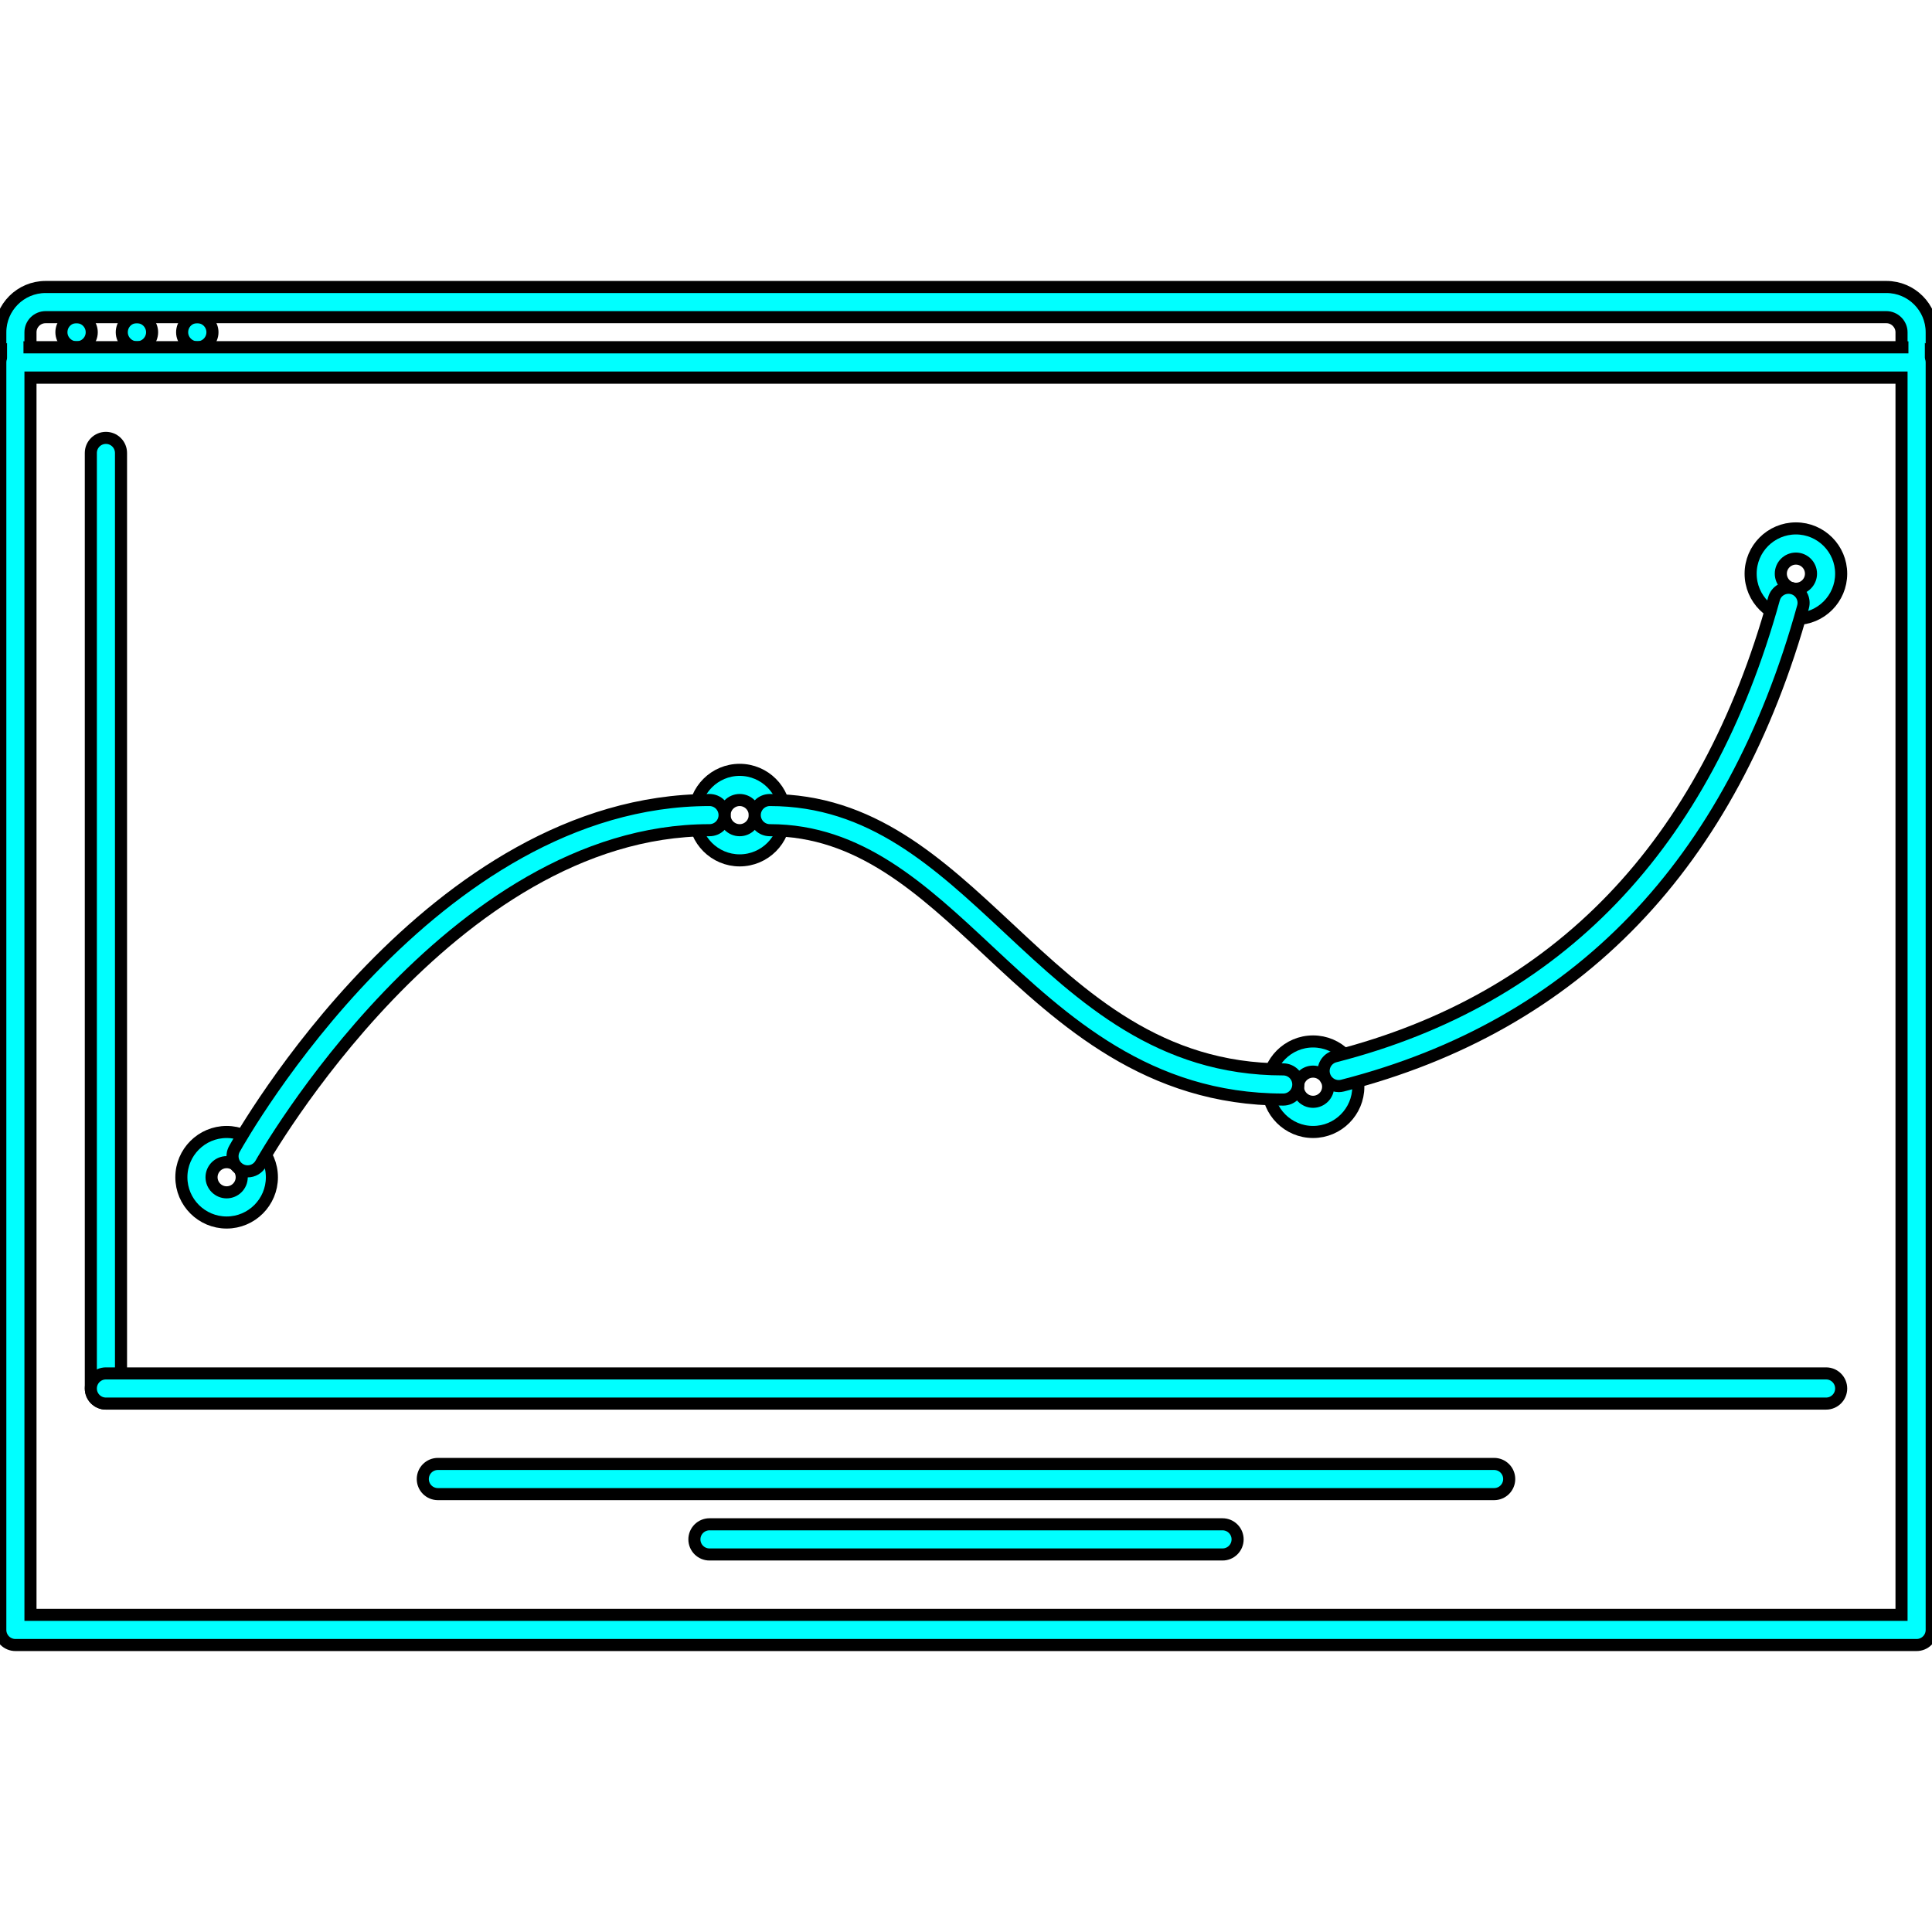
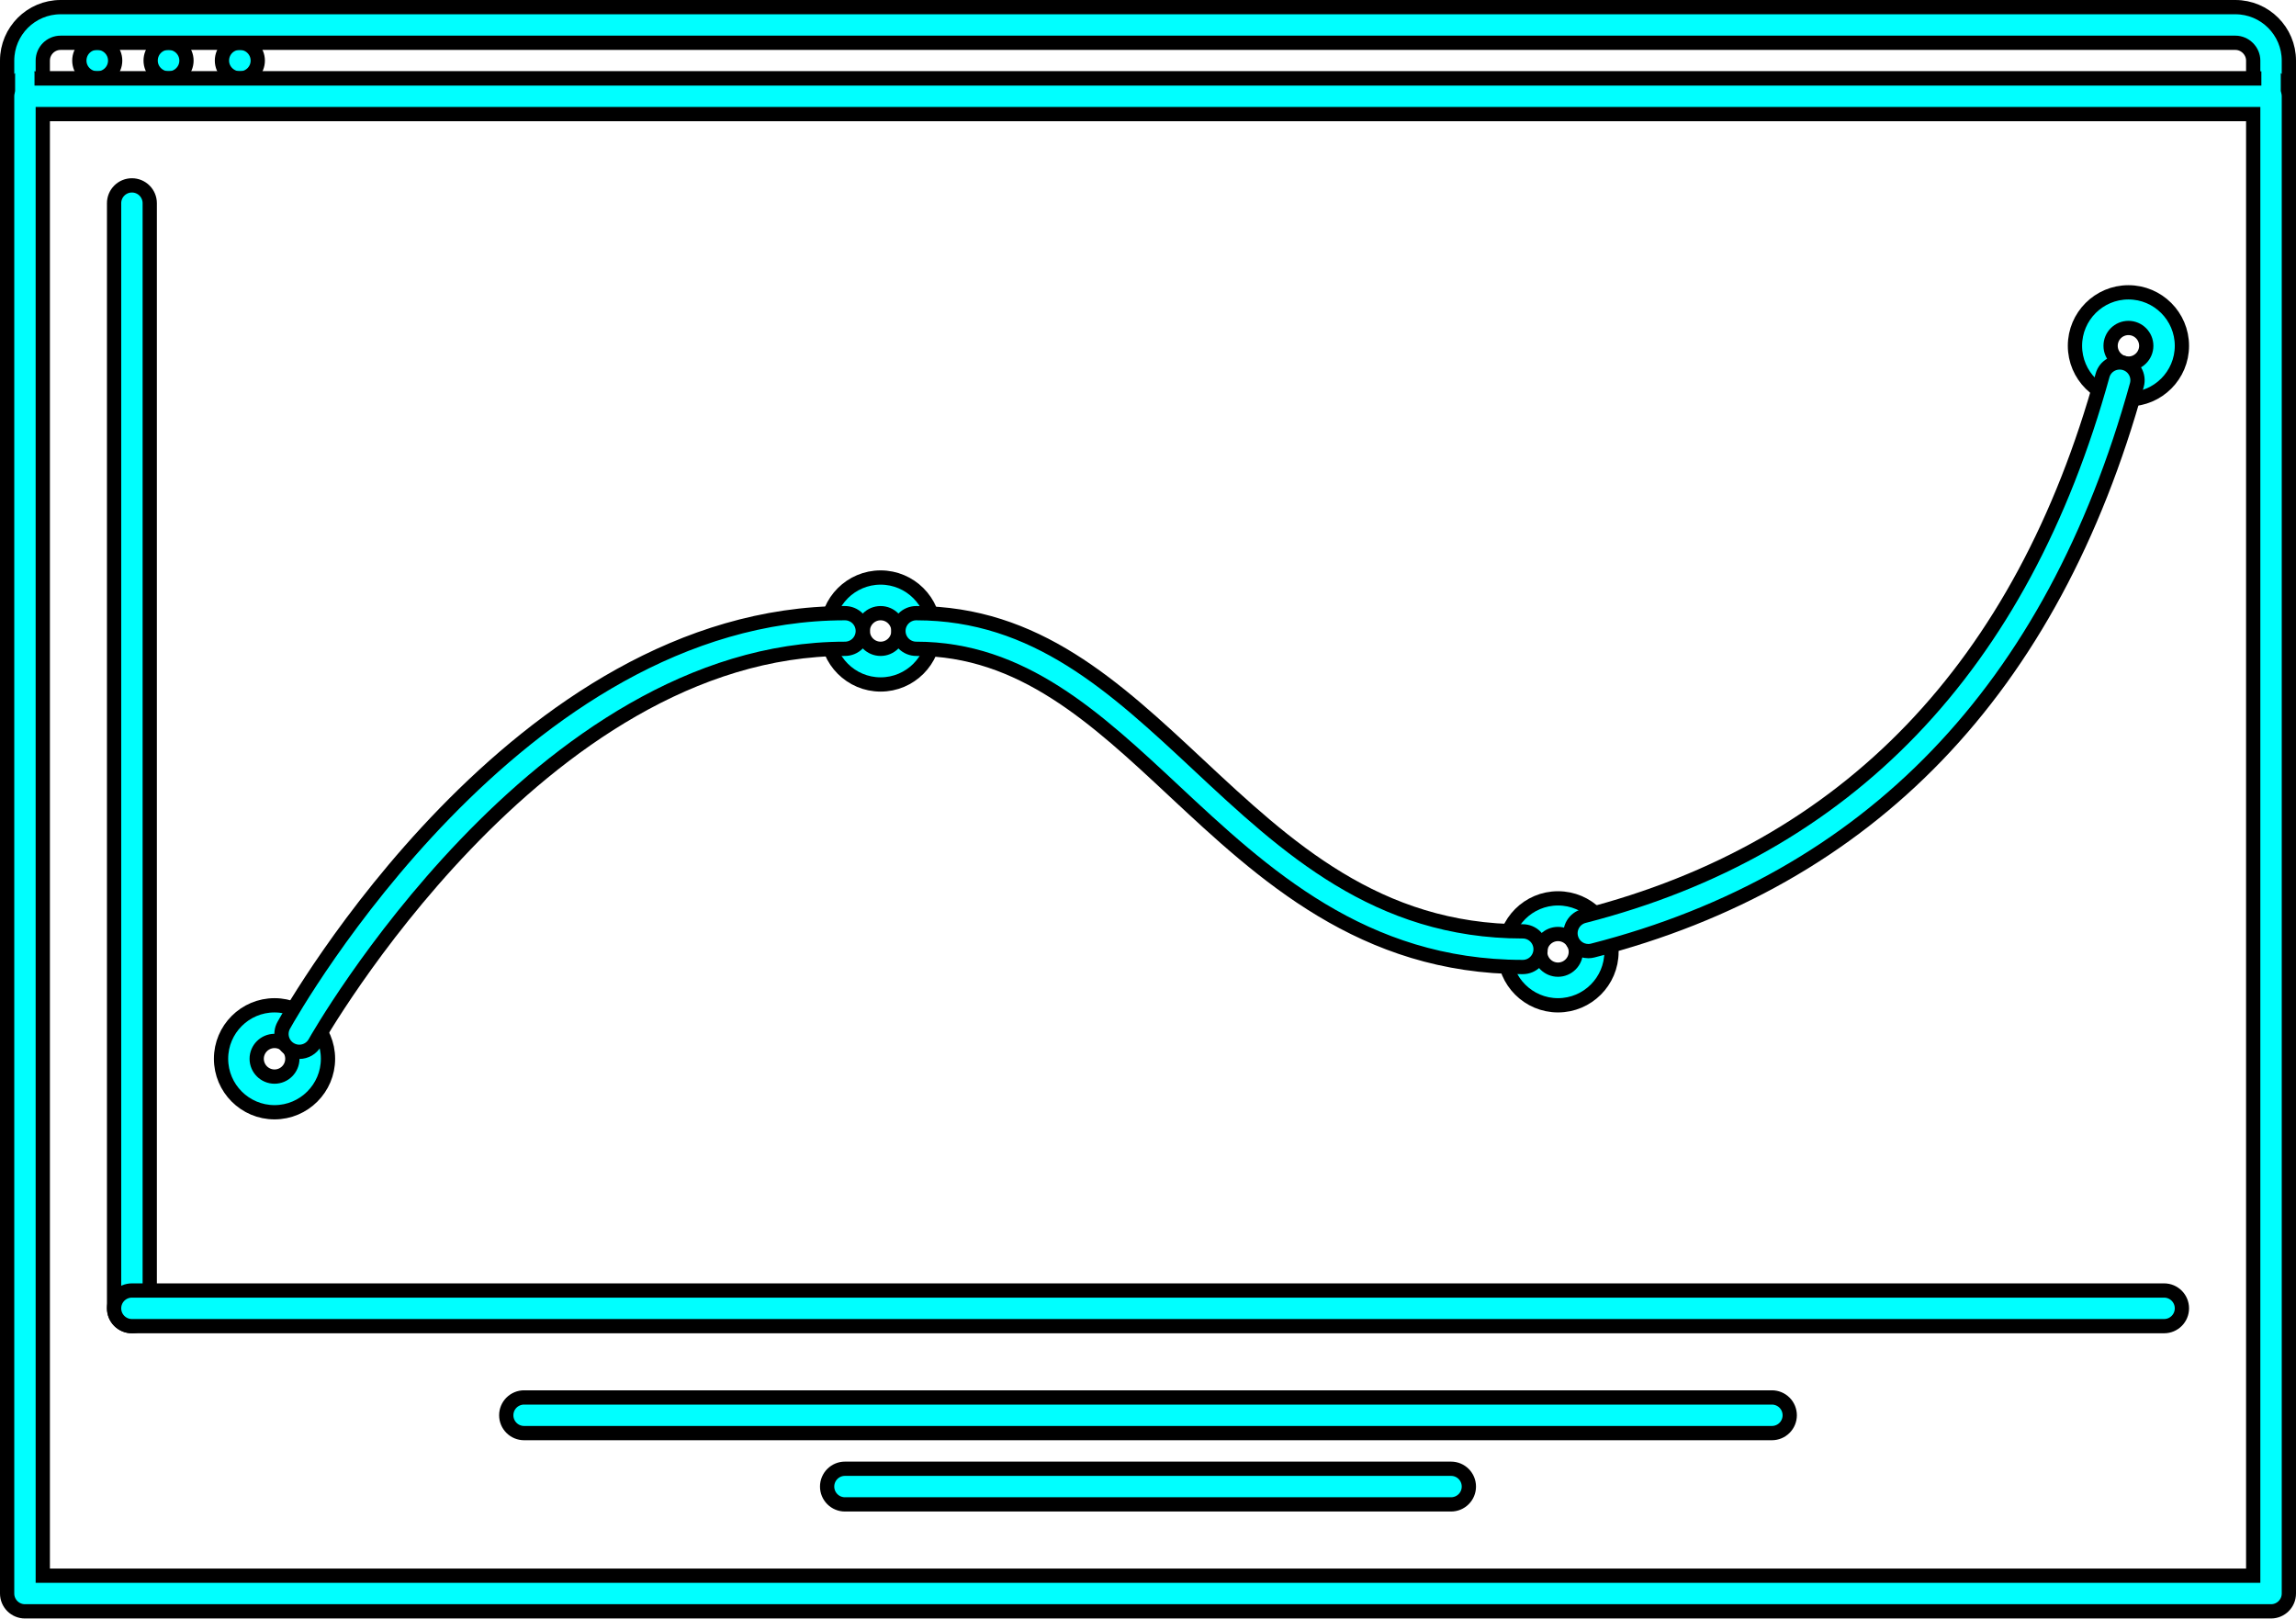
- <svg xmlns="http://www.w3.org/2000/svg" width="800px" height="800px" viewBox="0 0 1024 1024" fill="#000000" class="icon" version="1.1" id="svg9">
+ <svg xmlns="http://www.w3.org/2000/svg" width="804.755" height="567.328" viewBox="0 0 1030.086 726.18" fill="#000000" class="icon" version="1.1" id="svg9">
  <defs id="defs9" />
-   <path d="M40.628 184.1c-4.42 0-8.076-3.576-8.076-7.996 0-4.422 3.498-7.998 7.904-7.998h0.172a8.002 8.002 0 0 1 7.998 7.998 8 8 0 0 1-7.998 7.996zM72.62 184.1c-4.42 0-8.076-3.576-8.076-7.996 0-4.422 3.498-7.998 7.904-7.998h0.172a8.002 8.002 0 0 1 7.998 7.998 8.004 8.004 0 0 1-7.998 7.996zM104.61 184.1c-4.42 0-8.076-3.576-8.076-7.996 0-4.422 3.498-7.998 7.904-7.998h0.172a8.002 8.002 0 0 1 7.998 7.998 8.004 8.004 0 0 1-7.998 7.996z" fill="" id="path1" style="stroke-width:6.4;stroke-dasharray:none;fill:#00ffff;stroke:#000000;stroke-opacity:1" />
-   <path d="M1015.848 200.096H8.156a7.994 7.994 0 0 1-7.998-7.998v-15.994c0-13.23 10.762-23.994 23.992-23.994h975.702c13.23 0 23.992 10.764 23.992 23.994v15.994a7.994 7.994 0 0 1-7.996 7.998zM16.152 184.1h991.696v-7.996c0-4.336-3.656-7.998-7.996-7.998H24.15a8.008 8.008 0 0 0-7.998 7.998v7.996z" fill="" id="path2" style="stroke-width:6.4;stroke-dasharray:none;fill:#00ffff;stroke:#000000;stroke-opacity:1" />
-   <path d="M1015.848 871.89H8.156a7.994 7.994 0 0 1-7.998-7.998V192.098a7.994 7.994 0 0 1 7.998-7.998h1007.692a7.994 7.994 0 0 1 7.996 7.998v671.794a7.994 7.994 0 0 1-7.996 7.998zM16.152 855.894h991.696V200.096H16.152v655.798z" fill="" id="path3" style="stroke-width:6.4;stroke-dasharray:none;fill:#00ffff;stroke:#000000;stroke-opacity:1" />
-   <path d="M56.14 743.93a7.994 7.994 0 0 1-7.998-7.998V240.084a7.994 7.994 0 0 1 7.998-7.998 7.994 7.994 0 0 1 7.998 7.998v495.848a7.994 7.994 0 0 1-7.998 7.998z" fill="" id="path4" style="stroke-width:6.4;stroke-dasharray:none;fill:#00ffff;stroke:#000000;stroke-opacity:1" />
-   <path id="path4-0" style="fill:#00ffff;stroke:#000000;stroke-width:0;stroke-dasharray:none;stroke-opacity:1" d="m 1015.859,173.264 a 4.351,4.04 0 0 0 -4.354,4.073 v 250.582 a 4.351,4.04 0 0 0 4.354,4.073 4.351,4.04 0 0 0 4.352,-4.073 V 177.337 a 4.351,4.04 0 0 0 -4.352,-4.073 z" />
-   <path id="path4-0-0" style="fill:#00ffff;stroke:#000000;stroke-width:0;stroke-dasharray:none;stroke-opacity:1" d="m 8.088,177.549 a 4.351,4.04 0 0 0 -4.354,4.073 v 250.582 a 4.351,4.04 0 0 0 4.354,4.073 4.351,4.04 0 0 0 4.352,-4.073 V 181.622 a 4.351,4.04 0 0 0 -4.352,-4.073 z" />
-   <path d="M967.86 743.93H56.14c-4.42 0-7.998-3.578-7.998-7.998s3.578-7.998 7.998-7.998h911.72c4.422 0 8 3.578 8 7.998s-3.578 7.998-8 7.998zM791.914 791.914H232.086a7.994 7.994 0 0 1-7.998-7.998 7.994 7.994 0 0 1 7.998-7.998h559.828a7.992 7.992 0 0 1 7.996 7.998 7.99 7.99 0 0 1-7.996 7.998zM647.958 823.904H376.042a7.994 7.994 0 0 1-7.998-7.998 7.992 7.992 0 0 1 7.998-7.996h271.916c4.422 0 8 3.576 8 7.996a7.994 7.994 0 0 1-8 7.998zM951.868 328.056c-13.23 0-23.996-10.762-23.996-23.992s10.766-23.994 23.996-23.994 23.992 10.764 23.992 23.994-10.762 23.992-23.992 23.992z m0-31.99c-4.406 0-8 3.584-8 7.998a8.008 8.008 0 0 0 8 7.996 8.008 8.008 0 0 0 7.996-7.996 8.008 8.008 0 0 0-7.996-7.998zM695.946 599.972c-13.23 0-23.992-10.762-23.992-23.992s10.762-23.992 23.992-23.992 23.992 10.762 23.992 23.992-10.762 23.992-23.992 23.992z m0-31.99c-4.406 0-8 3.594-8 7.998s3.594 7.998 8 7.998c4.402 0 7.996-3.594 7.996-7.998s-3.594-7.998-7.996-7.998zM392.038 456.018c-13.23 0-23.994-10.764-23.994-23.994 0-13.228 10.762-23.992 23.994-23.992 13.23 0 23.994 10.764 23.994 23.992-0.002 13.23-10.766 23.994-23.994 23.994z m0-31.99a8.006 8.006 0 0 0-7.998 7.996c0 4.414 3.592 7.998 7.998 7.998s7.998-3.584 7.998-7.998a8.01 8.01 0 0 0-7.998-7.996z" fill="" id="path5" style="stroke-width:6.4;stroke-dasharray:none;fill:#00ffff;stroke:#000000;stroke-opacity:1" />
-   <path d="M120.12 647.958c-13.23 0-23.992-10.764-23.992-23.994s10.762-23.992 23.992-23.992 23.992 10.762 23.992 23.992-10.762 23.994-23.992 23.994z m0-31.99a8.014 8.014 0 0 0-7.998 7.996 8.014 8.014 0 0 0 7.998 7.998 8.012 8.012 0 0 0 7.998-7.998 8.012 8.012 0 0 0-7.998-7.996z" fill="" id="path6" style="stroke-width:6.4;stroke-dasharray:none;fill:#00ffff;stroke:#000000;stroke-opacity:1" />
-   <path d="M131.242 620.842a7.936 7.936 0 0 1-3.888-1.016 7.994 7.994 0 0 1-3.092-10.886c4.202-7.544 104.812-184.912 251.782-184.912a7.992 7.992 0 0 1 7.998 7.996 7.994 7.994 0 0 1-7.998 7.998c-137.662 0-236.834 174.948-237.818 176.728a7.992 7.992 0 0 1-6.984 4.092z" fill="" id="path7" style="stroke-width:6.4;stroke-dasharray:none;fill:#00ffff;stroke:#000000;stroke-opacity:1" />
-   <path d="M680.136 582.792c-71.804 0-116.746-41.956-156.39-78.984-35.13-32.802-68.306-63.786-115.714-63.786a7.994 7.994 0 0 1-7.998-7.998 7.992 7.992 0 0 1 7.998-7.996c53.718 0 89.128 33.076 126.632 68.088 39.316 36.724 79.976 74.682 145.472 74.682a7.99 7.99 0 0 1 7.996 7.996 7.992 7.992 0 0 1-7.996 7.998z" fill="" id="path8" style="stroke-width:6.4;stroke-dasharray:none;fill:#00ffff;stroke:#000000;stroke-opacity:1" />
-   <path d="M709.55 575.652a7.984 7.984 0 0 1-7.75-6.014 7.998 7.998 0 0 1 5.766-9.732c118.242-30.272 196.532-111.864 232.676-242.512 1.156-4.256 5.546-6.738 9.844-5.576a7.99 7.99 0 0 1 5.558 9.842c-37.77 136.574-119.898 221.94-244.114 253.742a7.88 7.88 0 0 1-1.98 0.25z" fill="" id="path9" style="stroke-width:6.4;stroke-dasharray:none;fill:#00ffff;stroke:#000000;stroke-opacity:1" />
+   <path d="m 43.67,35.19 c -4.42,0 -8.076,-3.576 -8.076,-7.996 0,-4.422 3.498,-7.998 7.904,-7.998 h 0.172 a 8.002,8.002 0 0 1 7.998,7.998 8,8 0 0 1 -7.998,7.996 z m 31.992,0 c -4.42,0 -8.076,-3.576 -8.076,-7.996 0,-4.422 3.498,-7.998 7.904,-7.998 h 0.172 a 8.002,8.002 0 0 1 7.998,7.998 8.004,8.004 0 0 1 -7.998,7.996 z m 31.99,0 c -4.42,0 -8.076,-3.576 -8.076,-7.996 0,-4.422 3.498,-7.998 7.904,-7.998 h 0.172 a 8.002,8.002 0 0 1 7.998,7.998 8.004,8.004 0 0 1 -7.998,7.996 z" fill="" id="path1" style="fill:#00ffff;stroke:#000000;stroke-width:6.4;stroke-dasharray:none;stroke-opacity:1" />
+   <path d="M 1018.89,51.186 H 11.198 A 7.994,7.994 0 0 1 3.2,43.188 V 27.194 C 3.2,13.964 13.962,3.2 27.192,3.2 H 1002.894 c 13.23,0 23.992,10.764 23.992,23.994 v 15.994 a 7.994,7.994 0 0 1 -7.996,7.998 z M 19.194,35.19 H 1010.89 v -7.996 c 0,-4.336 -3.656,-7.998 -7.996,-7.998 H 27.192 a 8.008,8.008 0 0 0 -7.998,7.998 z" fill="" id="path2" style="fill:#00ffff;stroke:#000000;stroke-width:6.4;stroke-dasharray:none;stroke-opacity:1" />
+   <path d="M 1018.89,722.98 H 11.198 A 7.994,7.994 0 0 1 3.2,714.982 V 43.188 A 7.994,7.994 0 0 1 11.198,35.19 H 1018.89 a 7.994,7.994 0 0 1 7.996,7.998 v 671.794 a 7.994,7.994 0 0 1 -7.996,7.998 z M 19.194,706.984 H 1010.89 V 51.186 H 19.194 Z" fill="" id="path3" style="fill:#00ffff;stroke:#000000;stroke-width:6.4;stroke-dasharray:none;stroke-opacity:1" />
+   <path d="m 59.182,595.02 a 7.994,7.994 0 0 1 -7.998,-7.998 V 91.174 a 7.994,7.994 0 0 1 7.998,-7.998 7.994,7.994 0 0 1 7.998,7.998 v 495.848 a 7.994,7.994 0 0 1 -7.998,7.998 z" fill="" id="path4" style="fill:#00ffff;stroke:#000000;stroke-width:6.4;stroke-dasharray:none;stroke-opacity:1" />
+   <path id="path4-0" style="fill:#00ffff;stroke:#000000;stroke-width:0;stroke-dasharray:none;stroke-opacity:1" d="m 1018.901,24.354 a 4.351,4.04 0 0 0 -4.354,4.073 v 250.582 a 4.351,4.04 0 0 0 4.354,4.073 4.351,4.04 0 0 0 4.352,-4.073 V 28.427 a 4.351,4.04 0 0 0 -4.352,-4.073 z" />
+   <path id="path4-0-0" style="fill:#00ffff;stroke:#000000;stroke-width:0;stroke-dasharray:none;stroke-opacity:1" d="m 11.13,28.639 a 4.351,4.04 0 0 0 -4.354,4.073 v 250.582 a 4.351,4.04 0 0 0 4.354,4.073 4.351,4.04 0 0 0 4.352,-4.073 V 32.712 a 4.351,4.04 0 0 0 -4.352,-4.073 z" />
+   <path d="M 970.902,595.02 H 59.182 c -4.42,0 -7.998,-3.578 -7.998,-7.998 0,-4.42 3.578,-7.998 7.998,-7.998 H 970.902 c 4.422,0 8,3.578 8,7.998 0,4.42 -3.578,7.998 -8,7.998 z M 794.956,643.004 H 235.128 a 7.994,7.994 0 0 1 -7.998,-7.998 7.994,7.994 0 0 1 7.998,-7.998 h 559.828 a 7.992,7.992 0 0 1 7.996,7.998 7.99,7.99 0 0 1 -7.996,7.998 z M 651,674.994 H 379.084 a 7.994,7.994 0 0 1 -7.998,-7.998 7.992,7.992 0 0 1 7.998,-7.996 H 651 c 4.422,0 8,3.576 8,7.996 a 7.994,7.994 0 0 1 -8,7.998 z M 954.91,179.146 c -13.23,0 -23.996,-10.762 -23.996,-23.992 0,-13.23 10.766,-23.994 23.996,-23.994 13.23,0 23.992,10.764 23.992,23.994 0,13.23 -10.762,23.992 -23.992,23.992 z m 0,-31.99 c -4.406,0 -8,3.584 -8,7.998 a 8.008,8.008 0 0 0 8,7.996 8.008,8.008 0 0 0 7.996,-7.996 8.008,8.008 0 0 0 -7.996,-7.998 z M 698.988,451.062 c -13.23,0 -23.992,-10.762 -23.992,-23.992 0,-13.23 10.762,-23.992 23.992,-23.992 13.23,0 23.992,10.762 23.992,23.992 0,13.23 -10.762,23.992 -23.992,23.992 z m 0,-31.99 c -4.406,0 -8,3.594 -8,7.998 0,4.404 3.594,7.998 8,7.998 4.402,0 7.996,-3.594 7.996,-7.998 0,-4.404 -3.594,-7.998 -7.996,-7.998 z M 395.08,307.108 c -13.23,0 -23.994,-10.764 -23.994,-23.994 0,-13.228 10.762,-23.992 23.994,-23.992 13.23,0 23.994,10.764 23.994,23.992 -0.002,13.23 -10.766,23.994 -23.994,23.994 z m 0,-31.99 a 8.006,8.006 0 0 0 -7.998,7.996 c 0,4.414 3.592,7.998 7.998,7.998 4.406,0 7.998,-3.584 7.998,-7.998 a 8.01,8.01 0 0 0 -7.998,-7.996 z" fill="" id="path5" style="fill:#00ffff;stroke:#000000;stroke-width:6.4;stroke-dasharray:none;stroke-opacity:1" />
+   <path d="m 123.162,499.048 c -13.23,0 -23.992,-10.764 -23.992,-23.994 0,-13.23 10.762,-23.992 23.992,-23.992 13.23,0 23.992,10.762 23.992,23.992 0,13.23 -10.762,23.994 -23.992,23.994 z m 0,-31.99 a 8.014,8.014 0 0 0 -7.998,7.996 8.014,8.014 0 0 0 7.998,7.998 8.012,8.012 0 0 0 7.998,-7.998 8.012,8.012 0 0 0 -7.998,-7.996 z" fill="" id="path6" style="fill:#00ffff;stroke:#000000;stroke-width:6.4;stroke-dasharray:none;stroke-opacity:1" />
+   <path d="m 134.284,471.932 a 7.936,7.936 0 0 1 -3.888,-1.016 7.994,7.994 0 0 1 -3.092,-10.886 c 4.202,-7.544 104.812,-184.912 251.782,-184.912 a 7.992,7.992 0 0 1 7.998,7.996 7.994,7.994 0 0 1 -7.998,7.998 c -137.662,0 -236.834,174.948 -237.818,176.728 a 7.992,7.992 0 0 1 -6.984,4.092 z" fill="" id="path7" style="fill:#00ffff;stroke:#000000;stroke-width:6.4;stroke-dasharray:none;stroke-opacity:1" />
+   <path d="m 683.178,433.882 c -71.804,0 -116.746,-41.956 -156.39,-78.984 -35.13,-32.802 -68.306,-63.786 -115.714,-63.786 a 7.994,7.994 0 0 1 -7.998,-7.998 7.992,7.992 0 0 1 7.998,-7.996 c 53.718,0 89.128,33.076 126.632,68.088 39.316,36.724 79.976,74.682 145.472,74.682 a 7.99,7.99 0 0 1 7.996,7.996 7.992,7.992 0 0 1 -7.996,7.998 z" fill="" id="path8" style="fill:#00ffff;stroke:#000000;stroke-width:6.4;stroke-dasharray:none;stroke-opacity:1" />
+   <path d="m 712.592,426.742 a 7.984,7.984 0 0 1 -7.75,-6.014 7.998,7.998 0 0 1 5.766,-9.732 C 828.85,380.724 907.14,299.132 943.284,168.484 c 1.156,-4.256 5.546,-6.738 9.844,-5.576 a 7.99,7.99 0 0 1 5.558,9.842 C 920.916,309.324 838.788,394.69 714.572,426.492 a 7.88,7.88 0 0 1 -1.98,0.25 z" fill="" id="path9" style="fill:#00ffff;stroke:#000000;stroke-width:6.4;stroke-dasharray:none;stroke-opacity:1" />
</svg>
